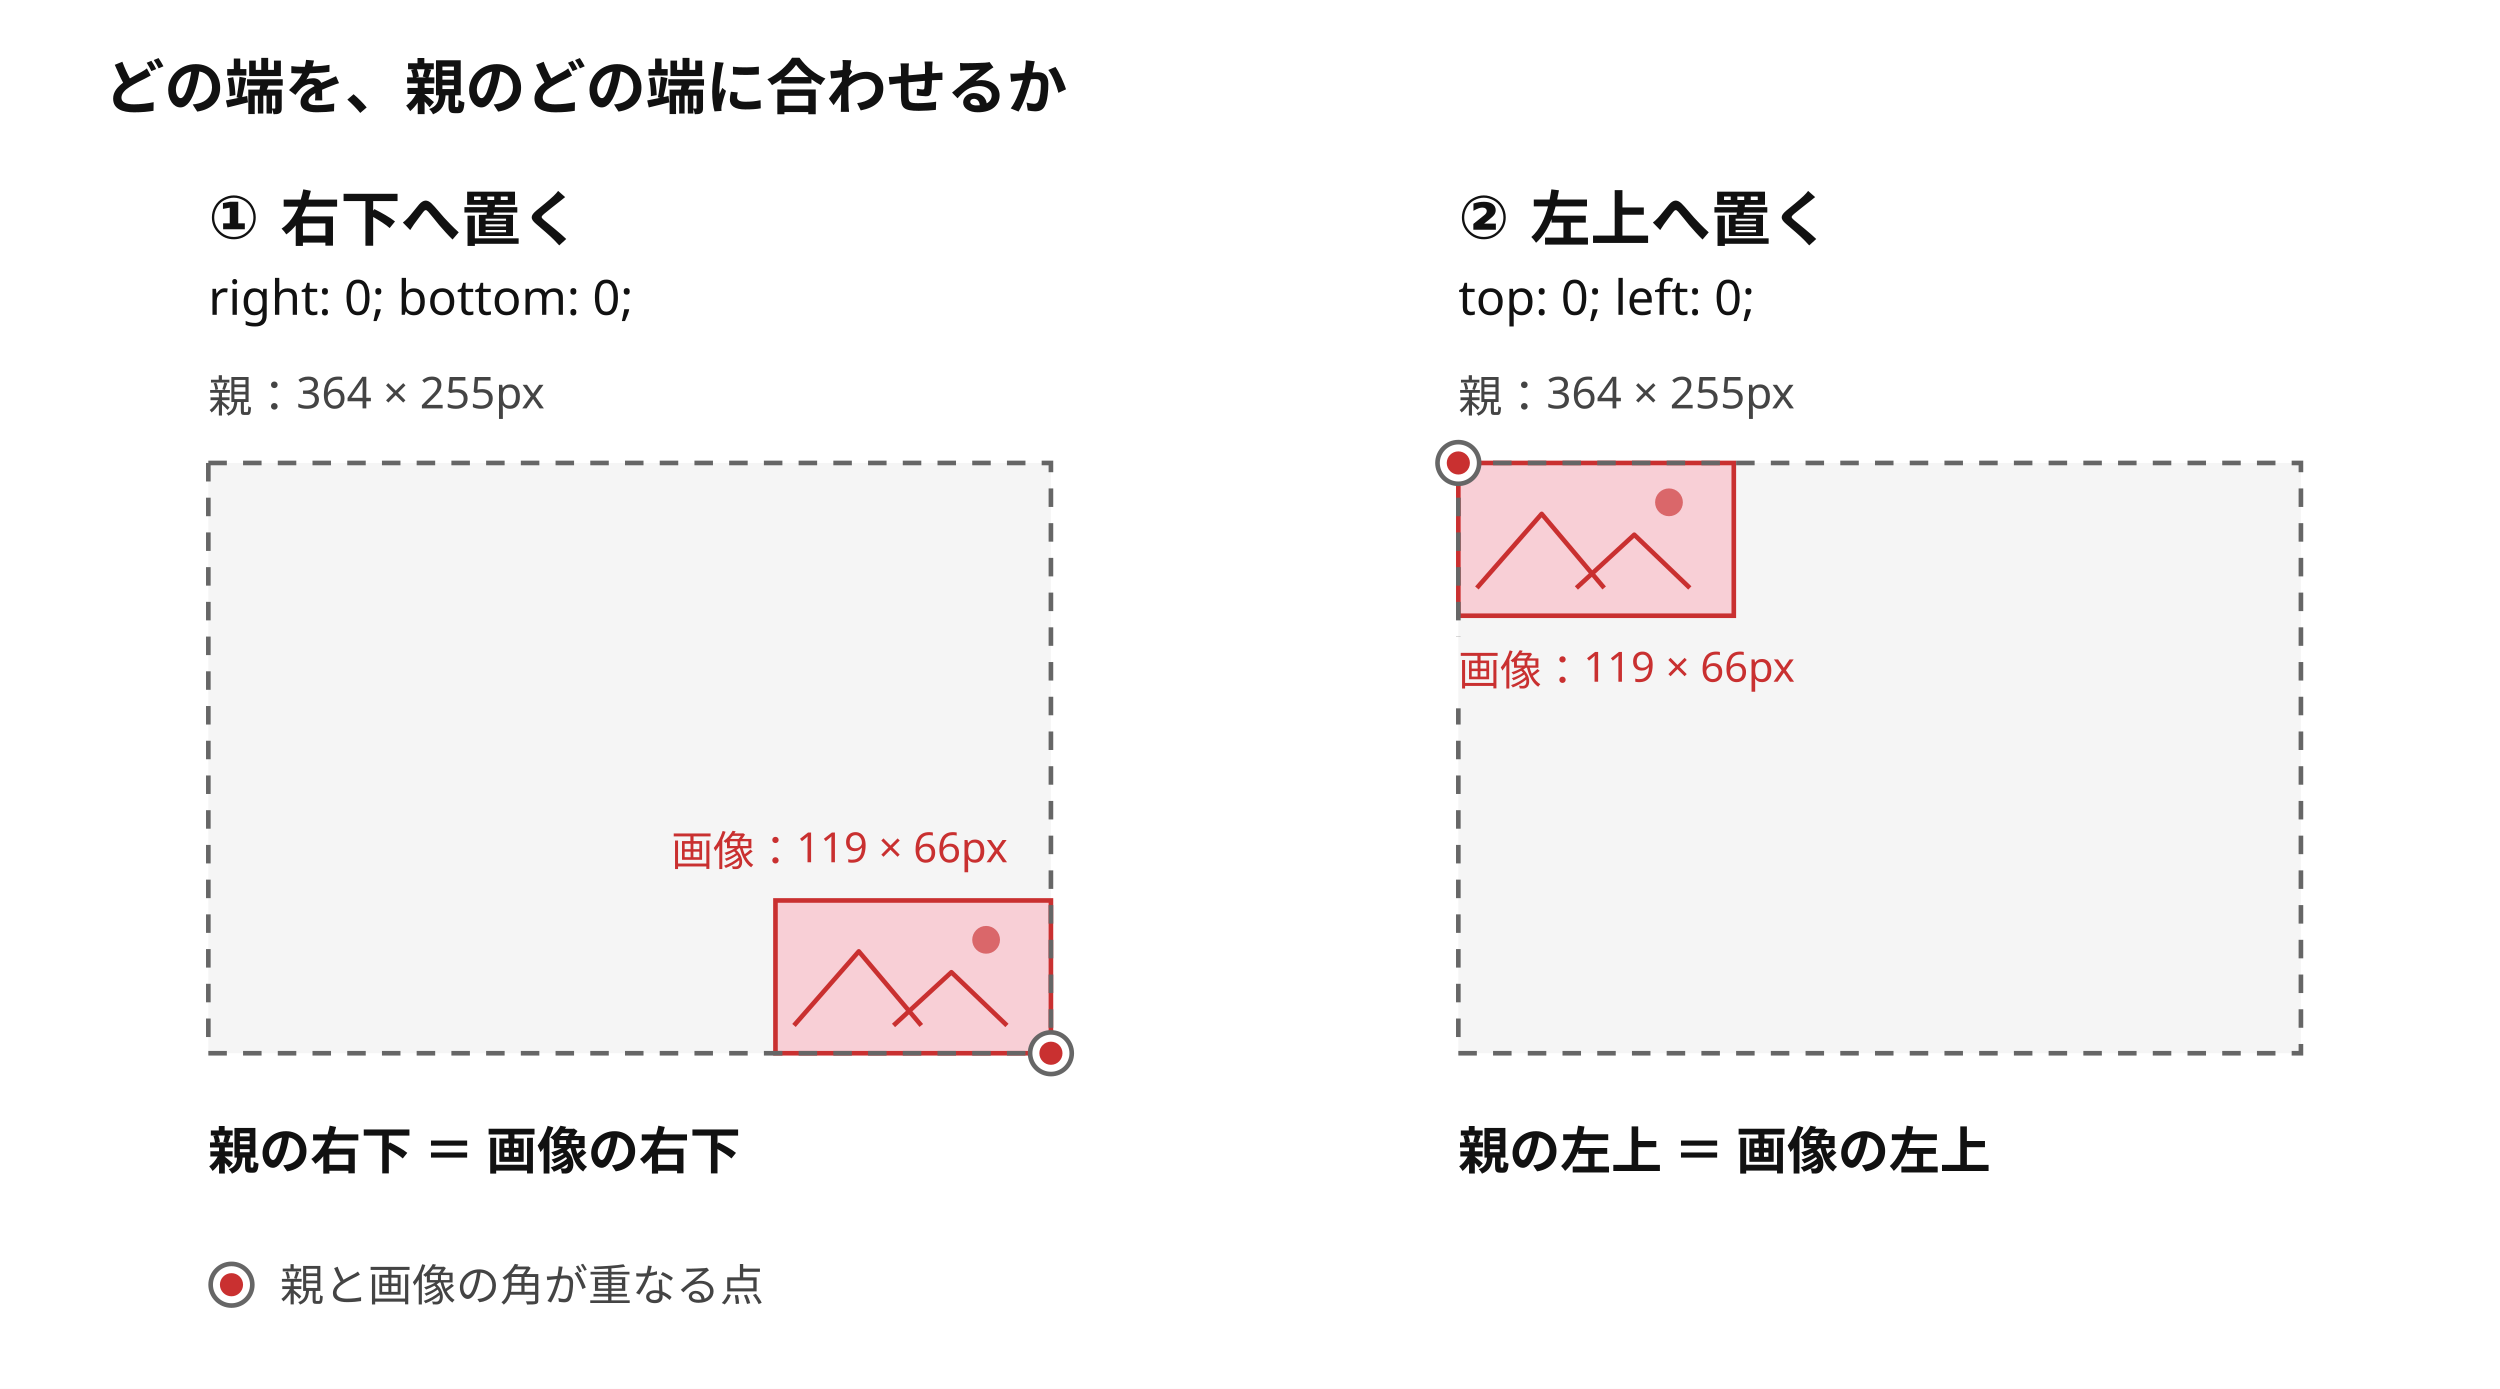
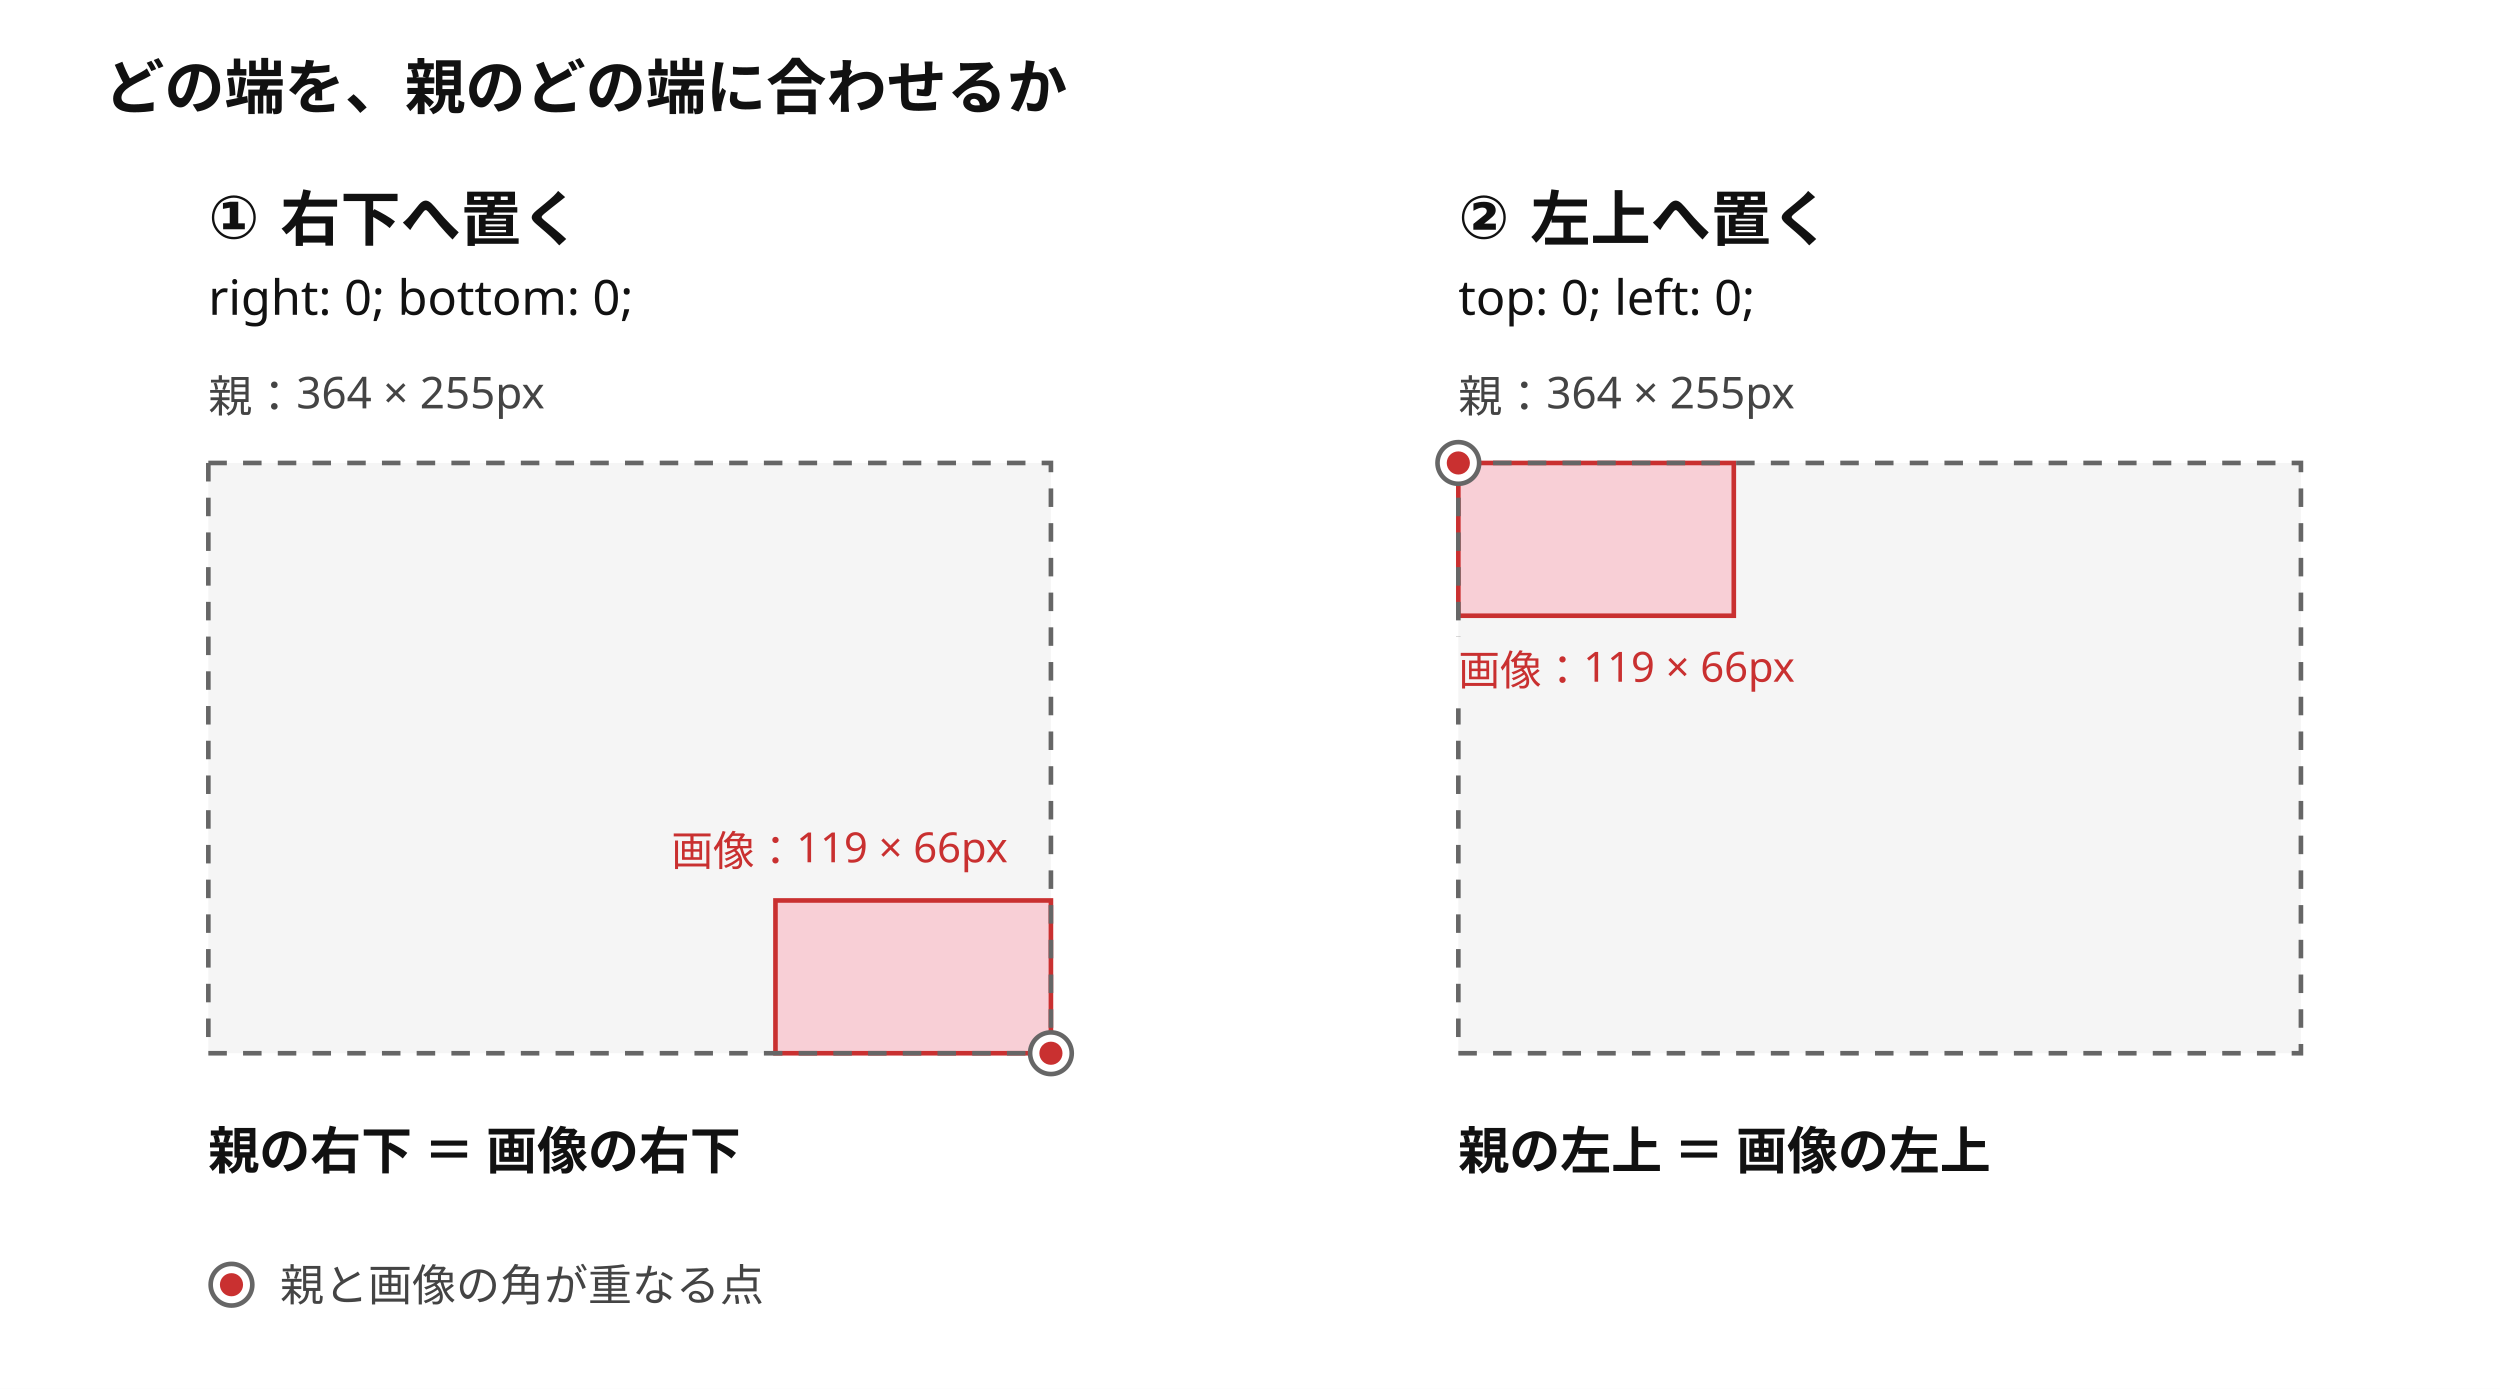
<svg xmlns="http://www.w3.org/2000/svg" width="1080" height="600" viewBox="0 0 1080 600" role="img" aria-labelledby="title desc">
  <style>
    text { font-family: "Yu Gothic", Meiryo, sans-serif; }
    .heading { font-size: 26px; font-weight: 700; fill: #111111; }
    .code { font-size: 21px; fill: #111111; }
    .parent { fill: #f5f5f5; }
    .guide { fill: none; stroke: #666666; stroke-width: 2; stroke-dasharray: 8 7; }
    .parent-label { font-size: 19px; fill: #444444; }
    .image-label { font-size: 18px; fill: #c93030; }
    .result { font-size: 22px; font-weight: 700; fill: #111111; }
  </style>
  <defs>
    <mask id="label-clear">
      <rect width="1080" height="600" fill="#ffffff" />
      <rect x="623" y="275" width="168" height="31" fill="#000000" />
    </mask>
    <g id="picture">
      <rect width="119" height="66" fill="#f8cfd6" stroke="#c93030" stroke-width="2" />
-       <circle cx="91" cy="17" r="6" fill="#c93030" opacity="0.65" />
-       <path d="M 8 54 L 36 22 L 63 54 M 51 54 L 76 31 L 100 54" fill="none" stroke="#c93030" stroke-width="2" stroke-linejoin="round" />
    </g>
    <g id="coincidence">
      <circle r="9" fill="#ffffff" stroke="#666666" stroke-width="2" />
      <circle r="5" fill="#c93030" />
    </g>
  </defs>
  <rect width="1080" height="600" fill="#ffffff" />
  <text x="45" y="47" class="heading">どの端を、親のどの端に合わせるか</text>
  <text x="90" y="103" class="heading">① 右下へ置く</text>
  <text x="90" y="136" class="code">right: 0; bottom: 0;</text>
  <text x="90" y="178" class="parent-label">親：364 × 255px</text>
  <rect x="90" y="200" width="364" height="255" class="parent" />
  <use href="#picture" x="335" y="389" />
  <rect x="90" y="200" width="364" height="255" class="guide" />
  <text x="290" y="374" class="image-label">画像：119 × 66px</text>
  <use href="#coincidence" x="454" y="455" />
  <text x="90" y="505" class="result">親の右下 ＝ 画像の右下</text>
  <text x="630" y="103" class="heading">② 左上へ置く</text>
  <text x="630" y="136" class="code">top: 0; left: 0;</text>
  <text x="630" y="178" class="parent-label">親：364 × 255px</text>
  <rect x="630" y="200" width="364" height="255" class="parent" />
  <use href="#picture" x="630" y="200" />
  <rect x="630" y="200" width="364" height="255" class="guide" mask="url(#label-clear)" />
  <text x="630" y="296" class="image-label">画像：119 × 66px</text>
  <use href="#coincidence" x="630" y="200" />
  <text x="630" y="505" class="result">親の左上 ＝ 画像の左上</text>
  <use href="#coincidence" x="100" y="555" />
  <text x="121" y="562" class="parent-label">親と画像の角が重なる点</text>
</svg>
